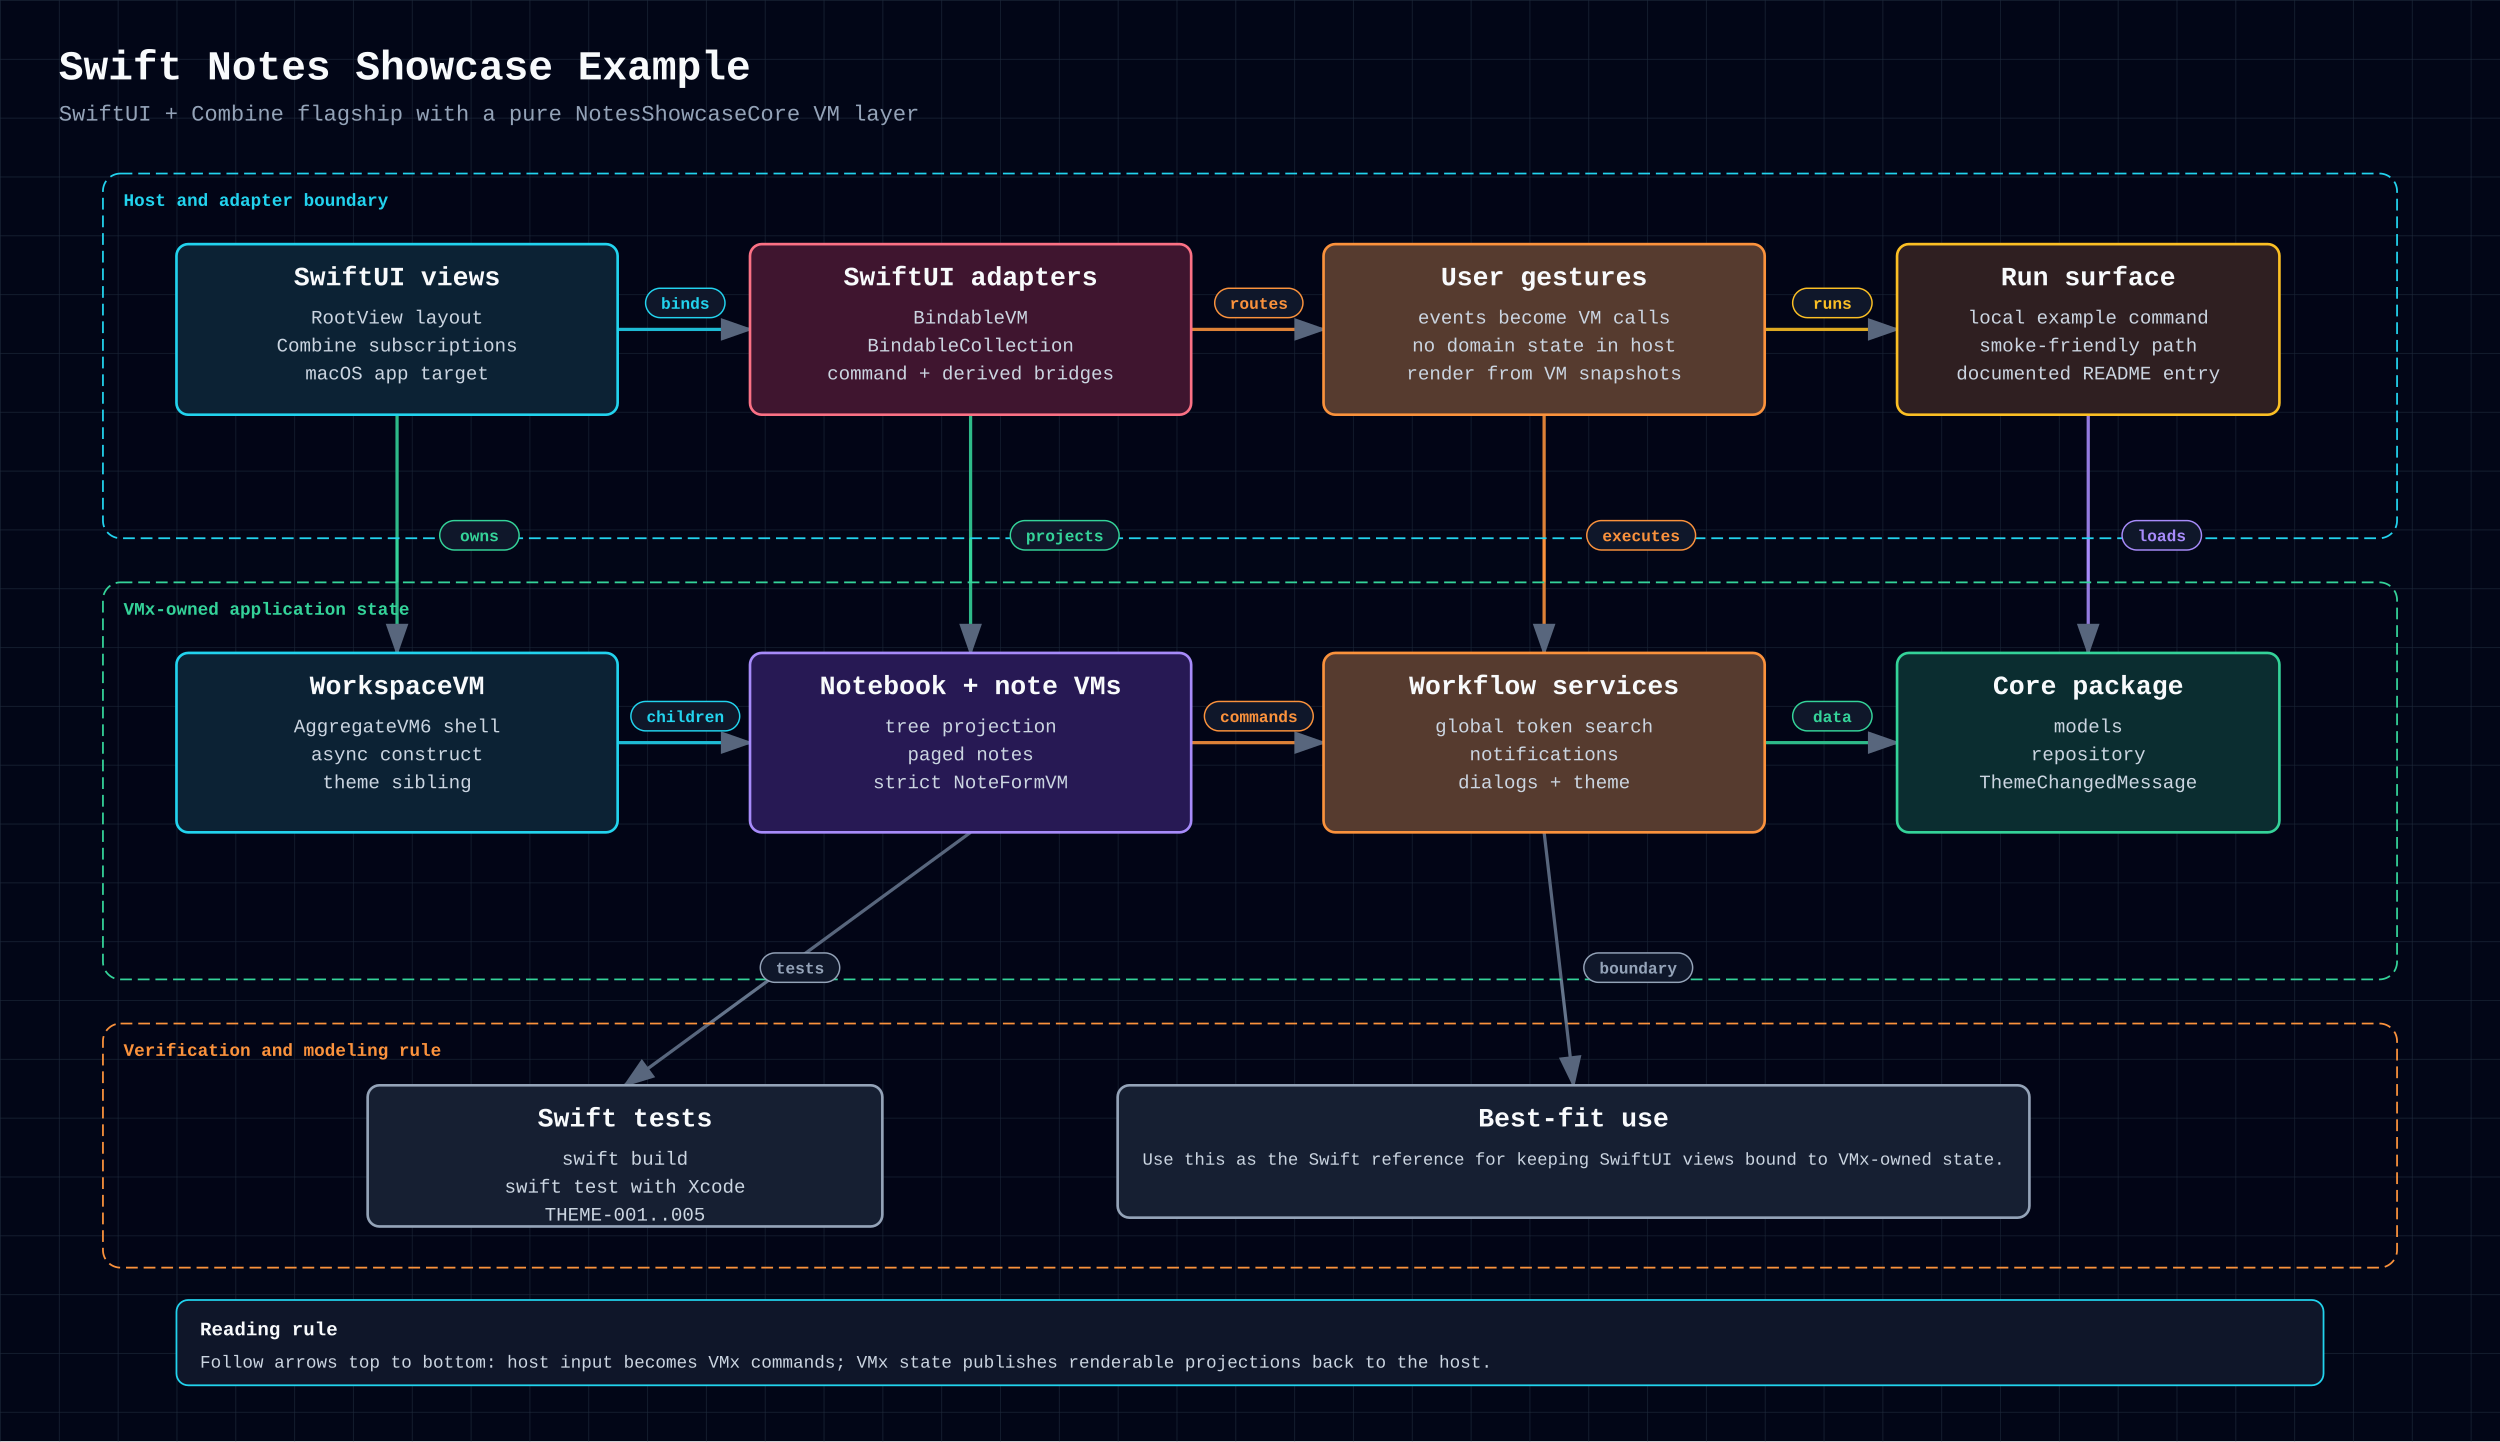
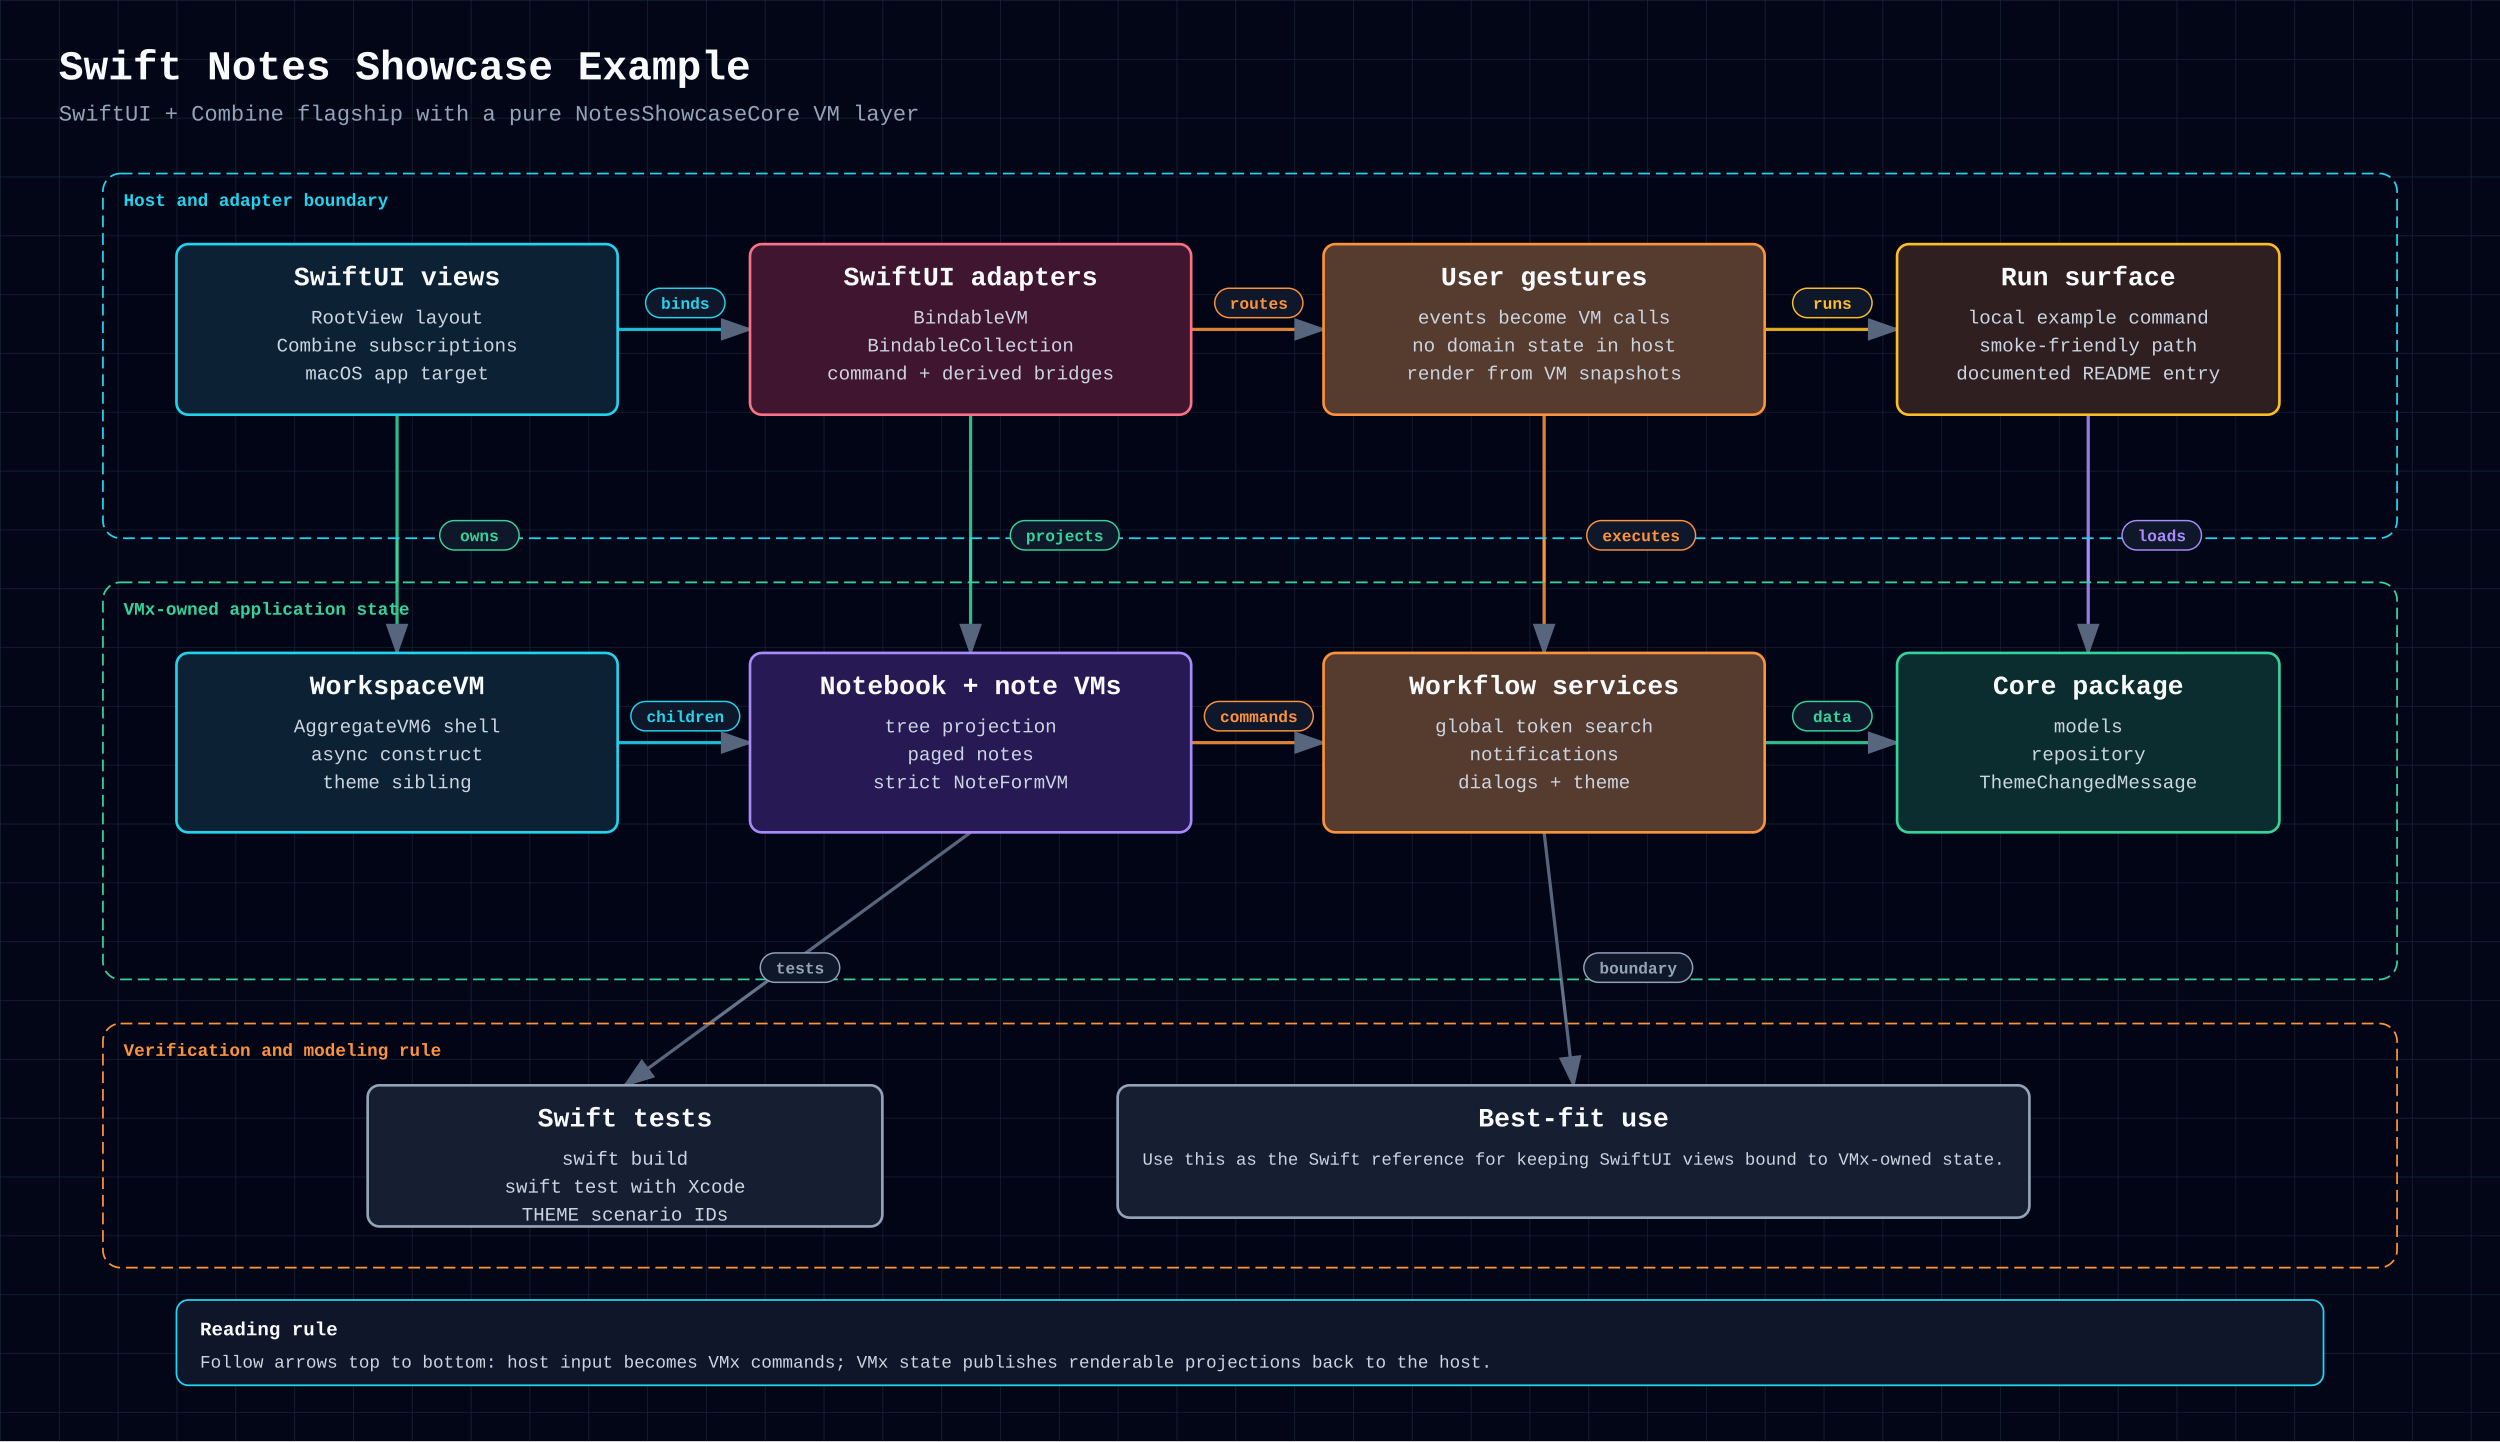
<svg xmlns="http://www.w3.org/2000/svg" width="1700" height="980" viewBox="0 0 1700 980" role="img" aria-labelledby="diagram-title diagram-description" style="font-family: 'JetBrains Mono', ui-monospace, SFMono-Regular, Menlo, Monaco, Consolas, 'Liberation Mono', 'Courier New', monospace;">
  <defs>
    <style>
      text { font-family: 'JetBrains Mono', ui-monospace, SFMono-Regular, Menlo, Monaco, Consolas, 'Liberation Mono', 'Courier New', monospace; }
    </style>
    <pattern id="grid" width="40" height="40" patternUnits="userSpaceOnUse">
      <path d="M 40 0 L 0 0 0 40" fill="none" stroke="#1e293b" stroke-width="0.8" />
    </pattern>
    <marker id="arrowhead" markerWidth="10" markerHeight="7" refX="9" refY="3.5" orient="auto">
      <polygon points="0 0, 10 3.5, 0 7" fill="#64748b" />
    </marker>
  </defs>
  <rect width="100%" height="100%" fill="#020617" />
  <rect width="100%" height="100%" fill="url(#grid)" />
  <text x="40" y="54" fill="#f8fafc" font-size="28" font-weight="700" text-anchor="start">Swift Notes Showcase Example</text>
  <text x="40" y="82" fill="#94a3b8" font-size="15" font-weight="400" text-anchor="start">SwiftUI + Combine flagship with a pure NotesShowcaseCore VM layer</text>
  <polyline points="420,224 510,224" fill="none" stroke="#22d3ee" stroke-width="2.2" marker-end="url(#arrowhead)" />
  <polyline points="810,224 900,224" fill="none" stroke="#fb923c" stroke-width="2.2" marker-end="url(#arrowhead)" />
  <polyline points="1200,224 1290,224" fill="none" stroke="#fbbf24" stroke-width="2.2" marker-end="url(#arrowhead)" />
  <polyline points="270,282 270,444" fill="none" stroke="#34d399" stroke-width="2.2" marker-end="url(#arrowhead)" />
  <polyline points="660,282 660,444" fill="none" stroke="#34d399" stroke-width="2.2" marker-end="url(#arrowhead)" />
  <polyline points="1050,282 1050,444" fill="none" stroke="#fb923c" stroke-width="2.2" marker-end="url(#arrowhead)" />
  <polyline points="1420,282 1420,444" fill="none" stroke="#a78bfa" stroke-width="2.2" marker-end="url(#arrowhead)" />
  <polyline points="420,505 510,505" fill="none" stroke="#22d3ee" stroke-width="2.2" marker-end="url(#arrowhead)" />
  <polyline points="810,505 900,505" fill="none" stroke="#fb923c" stroke-width="2.2" marker-end="url(#arrowhead)" />
  <polyline points="1200,505 1290,505" fill="none" stroke="#34d399" stroke-width="2.2" marker-end="url(#arrowhead)" />
  <polyline points="660,566 425,738" fill="none" stroke="#64748b" stroke-width="2.2" marker-end="url(#arrowhead)" />
  <polyline points="1050,566 1070,738" fill="none" stroke="#64748b" stroke-width="2.2" marker-end="url(#arrowhead)" />
  <rect x="70" y="118" width="1560" height="248" rx="12" fill="rgba(2, 6, 23, 0.12)" stroke="#22d3ee" stroke-width="1.2" stroke-dasharray="8 4" />
  <text x="84" y="140" fill="#22d3ee" font-size="12" font-weight="700" text-anchor="start">Host and adapter boundary</text>
  <rect x="70" y="396" width="1560" height="270" rx="12" fill="rgba(2, 6, 23, 0.12)" stroke="#34d399" stroke-width="1.2" stroke-dasharray="8 4" />
  <text x="84" y="418" fill="#34d399" font-size="12" font-weight="700" text-anchor="start">VMx-owned application state</text>
  <rect x="70" y="696" width="1560" height="166" rx="12" fill="rgba(2, 6, 23, 0.12)" stroke="#fb923c" stroke-width="1.2" stroke-dasharray="8 4" />
  <text x="84" y="718" fill="#fb923c" font-size="12" font-weight="700" text-anchor="start">Verification and modeling rule</text>
  <rect x="120" y="166" width="300" height="116" rx="8" fill="#0f172a" />
  <rect x="120" y="166" width="300" height="116" rx="8" fill="rgba(8, 51, 68, 0.4)" stroke="#22d3ee" stroke-width="1.8" />
  <text x="270" y="194" fill="#f8fafc" font-size="18" font-weight="700" text-anchor="middle">SwiftUI views</text>
  <text x="270" y="220" fill="#cbd5e1" font-size="13" font-weight="400" text-anchor="middle">RootView layout</text>
  <text x="270" y="239" fill="#cbd5e1" font-size="13" font-weight="400" text-anchor="middle">Combine subscriptions</text>
  <text x="270" y="258" fill="#cbd5e1" font-size="13" font-weight="400" text-anchor="middle">macOS app target</text>
  <rect x="510" y="166" width="300" height="116" rx="8" fill="#0f172a" />
  <rect x="510" y="166" width="300" height="116" rx="8" fill="rgba(136, 19, 55, 0.4)" stroke="#fb7185" stroke-width="1.8" />
  <text x="660" y="194" fill="#f8fafc" font-size="18" font-weight="700" text-anchor="middle">SwiftUI adapters</text>
  <text x="660" y="220" fill="#cbd5e1" font-size="13" font-weight="400" text-anchor="middle">BindableVM</text>
  <text x="660" y="239" fill="#cbd5e1" font-size="13" font-weight="400" text-anchor="middle">BindableCollection</text>
  <text x="660" y="258" fill="#cbd5e1" font-size="13" font-weight="400" text-anchor="middle">command + derived bridges</text>
  <rect x="900" y="166" width="300" height="116" rx="8" fill="#0f172a" />
  <rect x="900" y="166" width="300" height="116" rx="8" fill="rgba(251, 146, 60, 0.3)" stroke="#fb923c" stroke-width="1.8" />
  <text x="1050" y="194" fill="#f8fafc" font-size="18" font-weight="700" text-anchor="middle">User gestures</text>
  <text x="1050" y="220" fill="#cbd5e1" font-size="13" font-weight="400" text-anchor="middle">events become VM calls</text>
  <text x="1050" y="239" fill="#cbd5e1" font-size="13" font-weight="400" text-anchor="middle">no domain state in host</text>
  <text x="1050" y="258" fill="#cbd5e1" font-size="13" font-weight="400" text-anchor="middle">render from VM snapshots</text>
  <rect x="1290" y="166" width="260" height="116" rx="8" fill="#0f172a" />
  <rect x="1290" y="166" width="260" height="116" rx="8" fill="rgba(120, 53, 15, 0.3)" stroke="#fbbf24" stroke-width="1.8" />
  <text x="1420" y="194" fill="#f8fafc" font-size="18" font-weight="700" text-anchor="middle">Run surface</text>
  <text x="1420" y="220" fill="#cbd5e1" font-size="13" font-weight="400" text-anchor="middle">local example command</text>
  <text x="1420" y="239" fill="#cbd5e1" font-size="13" font-weight="400" text-anchor="middle">smoke-friendly path</text>
  <text x="1420" y="258" fill="#cbd5e1" font-size="13" font-weight="400" text-anchor="middle">documented README entry</text>
  <rect x="120" y="444" width="300" height="122" rx="8" fill="#0f172a" />
  <rect x="120" y="444" width="300" height="122" rx="8" fill="rgba(8, 51, 68, 0.4)" stroke="#22d3ee" stroke-width="1.8" />
  <text x="270" y="472" fill="#f8fafc" font-size="18" font-weight="700" text-anchor="middle">WorkspaceVM</text>
  <text x="270" y="498" fill="#cbd5e1" font-size="13" font-weight="400" text-anchor="middle">AggregateVM6 shell</text>
  <text x="270" y="517" fill="#cbd5e1" font-size="13" font-weight="400" text-anchor="middle">async construct</text>
  <text x="270" y="536" fill="#cbd5e1" font-size="13" font-weight="400" text-anchor="middle">theme sibling</text>
  <rect x="510" y="444" width="300" height="122" rx="8" fill="#0f172a" />
  <rect x="510" y="444" width="300" height="122" rx="8" fill="rgba(76, 29, 149, 0.4)" stroke="#a78bfa" stroke-width="1.8" />
  <text x="660" y="472" fill="#f8fafc" font-size="18" font-weight="700" text-anchor="middle">Notebook + note VMs</text>
  <text x="660" y="498" fill="#cbd5e1" font-size="13" font-weight="400" text-anchor="middle">tree projection</text>
  <text x="660" y="517" fill="#cbd5e1" font-size="13" font-weight="400" text-anchor="middle">paged notes</text>
  <text x="660" y="536" fill="#cbd5e1" font-size="13" font-weight="400" text-anchor="middle">strict NoteFormVM</text>
  <rect x="900" y="444" width="300" height="122" rx="8" fill="#0f172a" />
  <rect x="900" y="444" width="300" height="122" rx="8" fill="rgba(251, 146, 60, 0.3)" stroke="#fb923c" stroke-width="1.8" />
  <text x="1050" y="472" fill="#f8fafc" font-size="18" font-weight="700" text-anchor="middle">Workflow services</text>
  <text x="1050" y="498" fill="#cbd5e1" font-size="13" font-weight="400" text-anchor="middle">global token search</text>
  <text x="1050" y="517" fill="#cbd5e1" font-size="13" font-weight="400" text-anchor="middle">notifications</text>
  <text x="1050" y="536" fill="#cbd5e1" font-size="13" font-weight="400" text-anchor="middle">dialogs + theme</text>
  <rect x="1290" y="444" width="260" height="122" rx="8" fill="#0f172a" />
  <rect x="1290" y="444" width="260" height="122" rx="8" fill="rgba(6, 78, 59, 0.4)" stroke="#34d399" stroke-width="1.8" />
  <text x="1420" y="472" fill="#f8fafc" font-size="18" font-weight="700" text-anchor="middle">Core package</text>
  <text x="1420" y="498" fill="#cbd5e1" font-size="13" font-weight="400" text-anchor="middle">models</text>
  <text x="1420" y="517" fill="#cbd5e1" font-size="13" font-weight="400" text-anchor="middle">repository</text>
  <text x="1420" y="536" fill="#cbd5e1" font-size="13" font-weight="400" text-anchor="middle">ThemeChangedMessage</text>
  <rect x="250" y="738" width="350" height="96" rx="8" fill="#0f172a" />
  <rect x="250" y="738" width="350" height="96" rx="8" fill="rgba(30, 41, 59, 0.5)" stroke="#94a3b8" stroke-width="1.8" />
  <text x="425" y="766" fill="#f8fafc" font-size="18" font-weight="700" text-anchor="middle">Swift tests</text>
  <text x="425" y="792" fill="#cbd5e1" font-size="13" font-weight="400" text-anchor="middle">swift build</text>
  <text x="425" y="811" fill="#cbd5e1" font-size="13" font-weight="400" text-anchor="middle">swift test with Xcode</text>
-   <text x="425" y="830" fill="#cbd5e1" font-size="13" font-weight="400" text-anchor="middle">THEME-001..005</text>
+   <text x="425" y="830" fill="#cbd5e1" font-size="13" font-weight="400" text-anchor="middle">THEME scenario IDs</text>
  <rect x="760" y="738" width="620" height="90" rx="8" fill="#0f172a" />
  <rect x="760" y="738" width="620" height="90" rx="8" fill="rgba(30, 41, 59, 0.5)" stroke="#94a3b8" stroke-width="1.8" />
  <text x="1070" y="766" fill="#f8fafc" font-size="18" font-weight="700" text-anchor="middle">Best-fit use</text>
  <text x="1070" y="792" fill="#cbd5e1" font-size="11.77" font-weight="400" text-anchor="middle">Use this as the Swift reference for keeping SwiftUI views bound to VMx-owned state.</text>
  <rect x="120" y="884" width="1460" height="58" rx="8" fill="#0f172a" />
  <rect x="120" y="884" width="1460" height="58" rx="8" fill="rgba(15, 23, 42, 0.94)" stroke="#22d3ee" stroke-width="1.2" />
  <text x="136" y="908" fill="#f8fafc" font-size="13" font-weight="700" text-anchor="start">Reading rule</text>
  <text x="136" y="930" fill="#cbd5e1" font-size="12" font-weight="400" text-anchor="start">Follow arrows top to bottom: host input becomes VMx commands; VMx state publishes renderable projections back to the host.</text>
  <rect x="439" y="196" width="54" height="20" rx="10" fill="#0f172a" stroke="#22d3ee" stroke-width="1" />
  <text x="466" y="210" fill="#22d3ee" font-size="11" font-weight="700" text-anchor="middle">binds</text>
  <rect x="826" y="196" width="60" height="20" rx="10" fill="#0f172a" stroke="#fb923c" stroke-width="1" />
  <text x="856" y="210" fill="#fb923c" font-size="11" font-weight="700" text-anchor="middle">routes</text>
  <rect x="1219" y="196" width="54" height="20" rx="10" fill="#0f172a" stroke="#fbbf24" stroke-width="1" />
  <text x="1246" y="210" fill="#fbbf24" font-size="11" font-weight="700" text-anchor="middle">runs</text>
  <rect x="299" y="354" width="54" height="20" rx="10" fill="#0f172a" stroke="#34d399" stroke-width="1" />
  <text x="326" y="368" fill="#34d399" font-size="11" font-weight="700" text-anchor="middle">owns</text>
  <rect x="687" y="354" width="74" height="20" rx="10" fill="#0f172a" stroke="#34d399" stroke-width="1" />
  <text x="724" y="368" fill="#34d399" font-size="11" font-weight="700" text-anchor="middle">projects</text>
  <rect x="1079" y="354" width="74" height="20" rx="10" fill="#0f172a" stroke="#fb923c" stroke-width="1" />
  <text x="1116" y="368" fill="#fb923c" font-size="11" font-weight="700" text-anchor="middle">executes</text>
  <rect x="1443" y="354" width="54" height="20" rx="10" fill="#0f172a" stroke="#a78bfa" stroke-width="1" />
  <text x="1470" y="368" fill="#a78bfa" font-size="11" font-weight="700" text-anchor="middle">loads</text>
  <rect x="429" y="477" width="74" height="20" rx="10" fill="#0f172a" stroke="#22d3ee" stroke-width="1" />
  <text x="466" y="491" fill="#22d3ee" font-size="11" font-weight="700" text-anchor="middle">children</text>
  <rect x="819" y="477" width="74" height="20" rx="10" fill="#0f172a" stroke="#fb923c" stroke-width="1" />
  <text x="856" y="491" fill="#fb923c" font-size="11" font-weight="700" text-anchor="middle">commands</text>
  <rect x="1219" y="477" width="54" height="20" rx="10" fill="#0f172a" stroke="#34d399" stroke-width="1" />
  <text x="1246" y="491" fill="#34d399" font-size="11" font-weight="700" text-anchor="middle">data</text>
  <rect x="517" y="648" width="54" height="20" rx="10" fill="#0f172a" stroke="#94a3b8" stroke-width="1" />
  <text x="544" y="662" fill="#94a3b8" font-size="11" font-weight="700" text-anchor="middle">tests</text>
  <rect x="1077" y="648" width="74" height="20" rx="10" fill="#0f172a" stroke="#94a3b8" stroke-width="1" />
  <text x="1114" y="662" fill="#94a3b8" font-size="11" font-weight="700" text-anchor="middle">boundary</text>
</svg>
